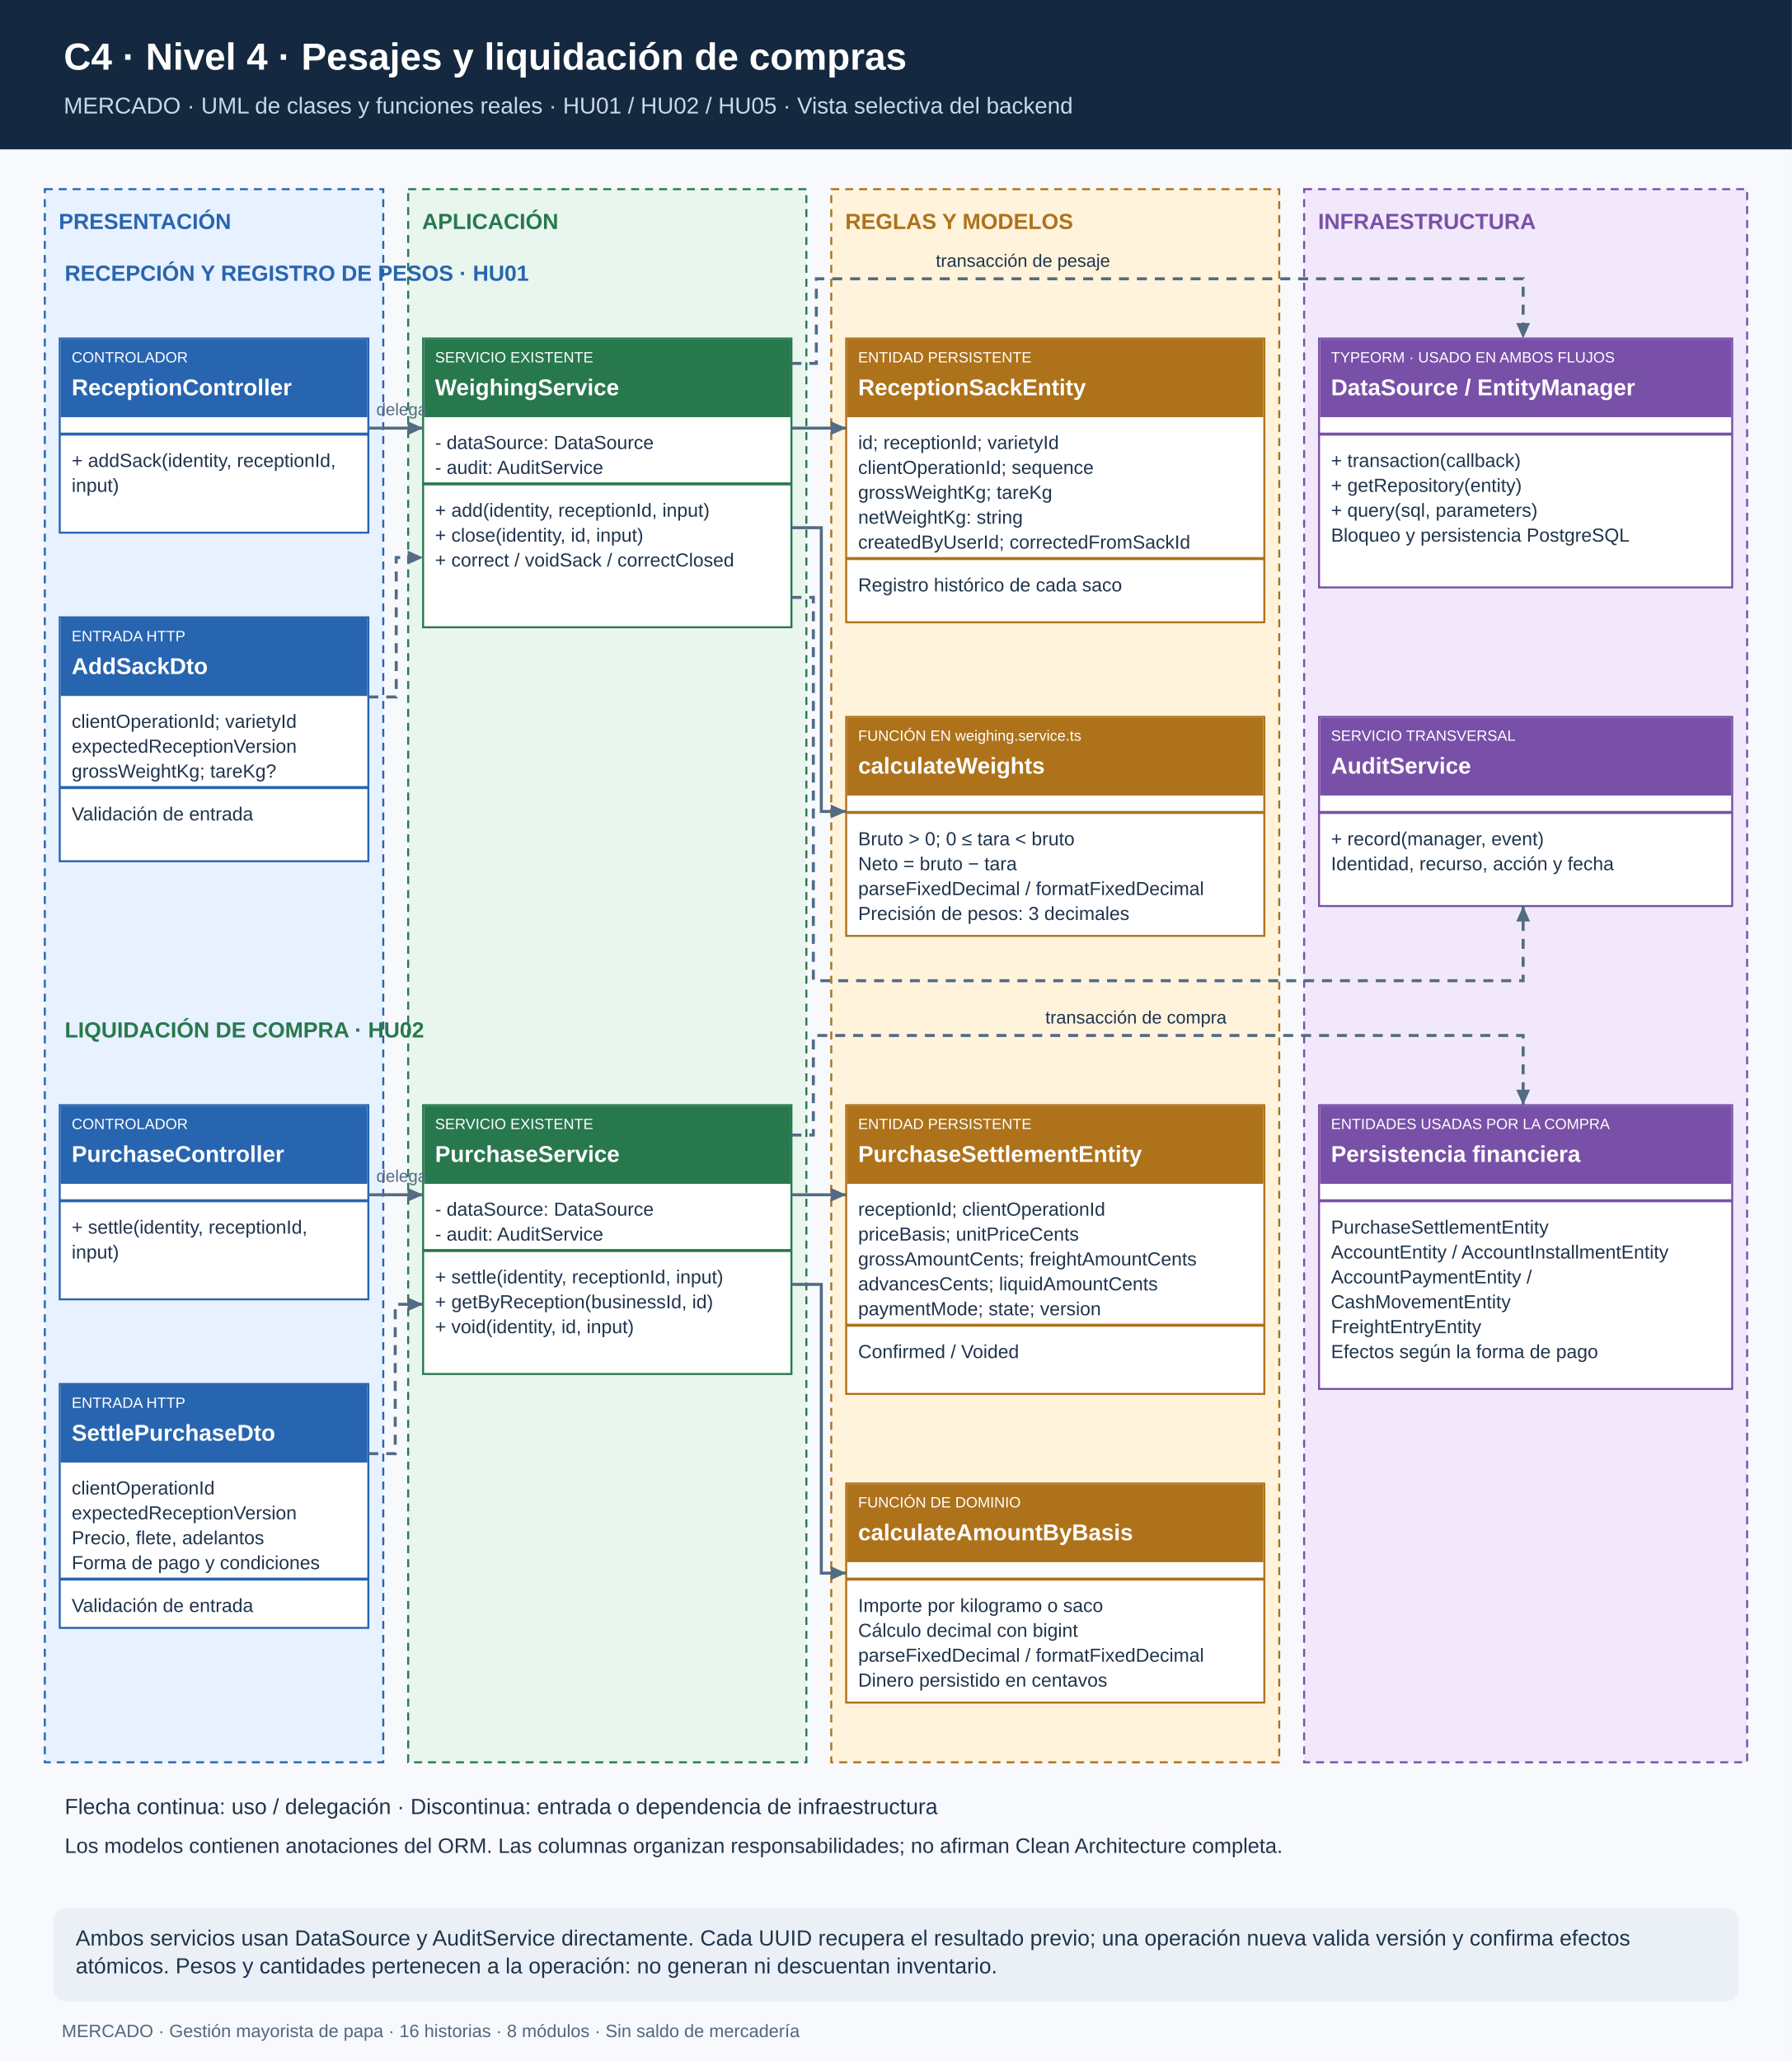
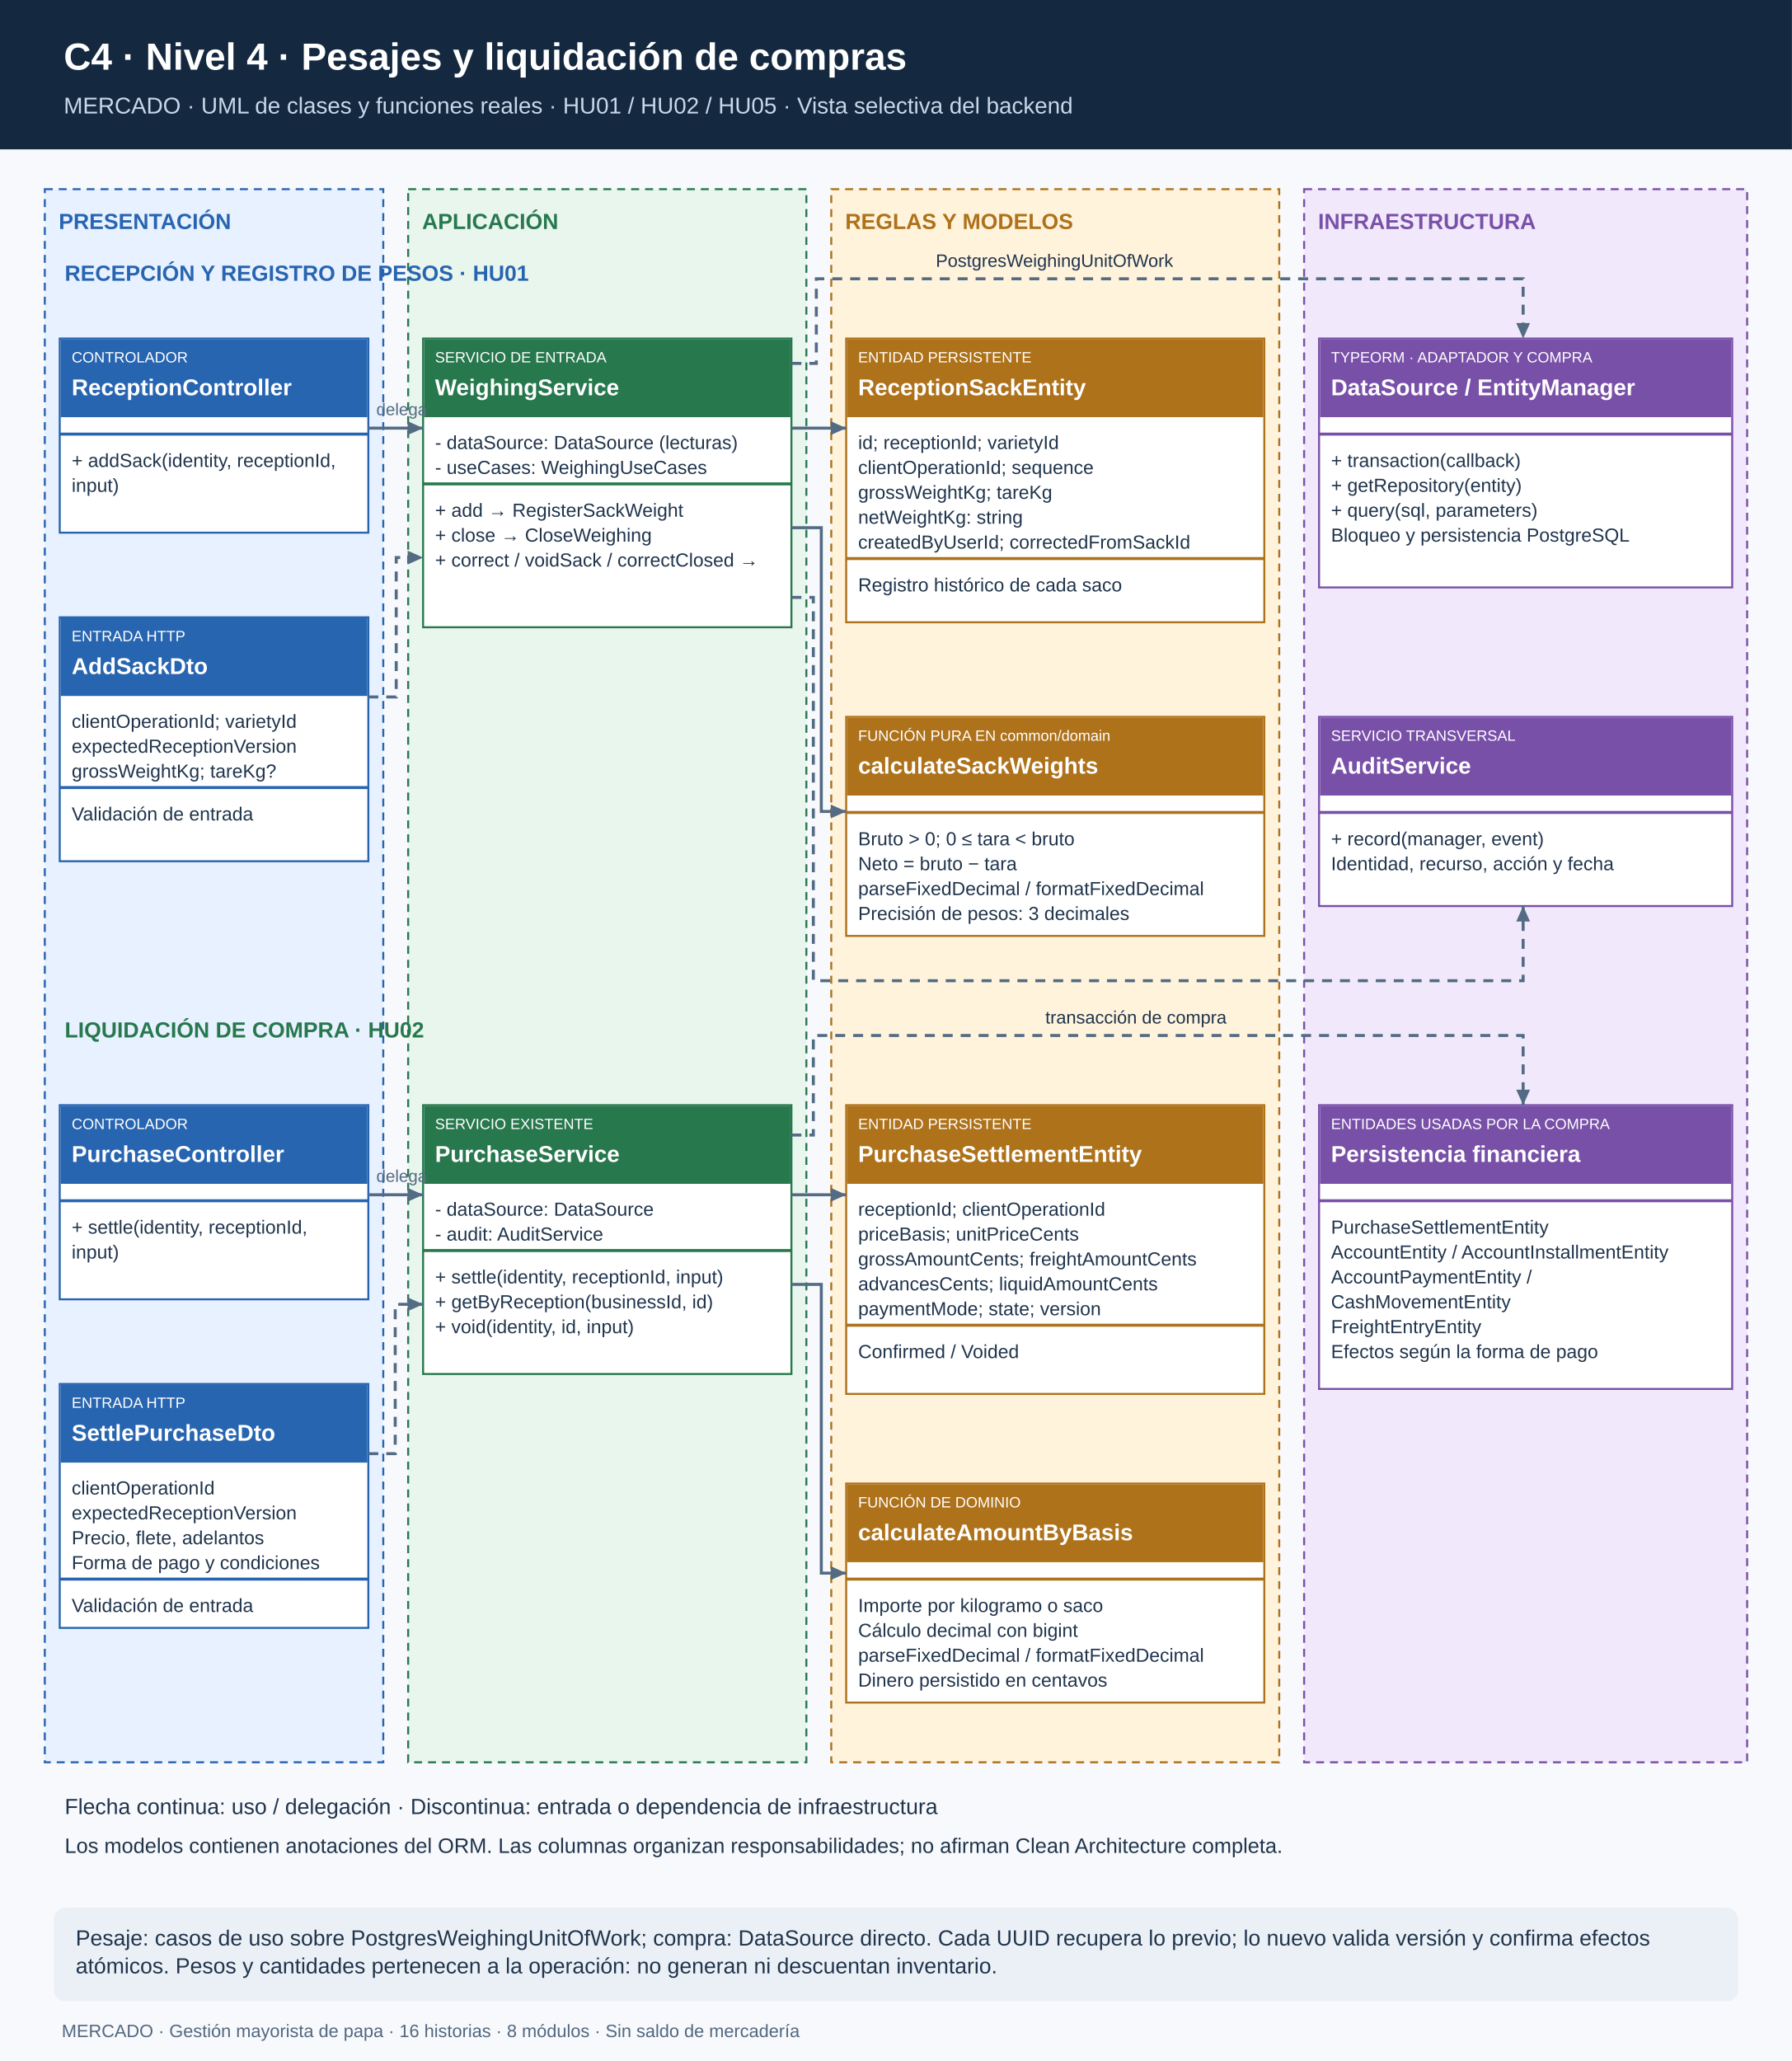
<svg xmlns="http://www.w3.org/2000/svg" width="1800" height="2070" viewBox="0 0 1800 2070" role="img">
  <rect width="1800" height="2070" fill="#f7f9fc" />
  <rect x="0" y="0" width="1800" height="150" rx="0" fill="#14283f" stroke="none" stroke-width="2" />
  <text x="64" y="70" font-family="Arial,sans-serif" font-size="38" font-weight="700" fill="white">C4 · Nivel 4 · Pesajes y liquidación de compras</text>
  <text x="64" y="114" font-family="Arial,sans-serif" font-size="23" font-weight="400" fill="#c8d8e9">MERCADO · UML de clases y funciones reales · HU01 / HU02 / HU05 · Vista selectiva del backend</text>
  <rect x="45" y="190" width="340" height="1580" rx="0" fill="#e8f1ff" stroke="#2865b0" stroke-width="2" stroke-dasharray="8 6" />
  <text x="59" y="230" font-family="Arial,sans-serif" font-size="22" font-weight="700" fill="#2865b0">PRESENTACIÓN</text>
  <rect x="410" y="190" width="400" height="1580" rx="0" fill="#e8f6ee" stroke="#28784e" stroke-width="2" stroke-dasharray="8 6" />
  <text x="424" y="230" font-family="Arial,sans-serif" font-size="22" font-weight="700" fill="#28784e">APLICACIÓN</text>
  <rect x="835" y="190" width="450" height="1580" rx="0" fill="#fff3dc" stroke="#ae721b" stroke-width="2" stroke-dasharray="8 6" />
  <text x="849" y="230" font-family="Arial,sans-serif" font-size="22" font-weight="700" fill="#ae721b">REGLAS Y MODELOS</text>
  <rect x="1310" y="190" width="445" height="1580" rx="0" fill="#f1e9fb" stroke="#7950a8" stroke-width="2" stroke-dasharray="8 6" />
  <text x="1324" y="230" font-family="Arial,sans-serif" font-size="22" font-weight="700" fill="#7950a8">INFRAESTRUCTURA</text>
  <rect x="60" y="340" width="310" height="195" rx="0" fill="white" stroke="#2865b0" stroke-width="2" />
  <rect x="61" y="341" width="308" height="78" rx="0" fill="#2865b0" stroke="none" stroke-width="2" />
  <text x="72" y="364" font-family="Arial,sans-serif" font-size="15" font-weight="400" fill="white">CONTROLADOR</text>
  <text x="72" y="397" font-family="Arial,sans-serif" font-size="23" font-weight="700" fill="white">ReceptionController</text>
  <polyline points="60,436 370,436" fill="none" stroke="#2865b0" stroke-width="3" />
  <text x="72" y="469" font-family="Arial,sans-serif" font-size="19" font-weight="400" fill="#20344c">+ addSack(identity, receptionId,</text>
  <text x="72" y="494" font-family="Arial,sans-serif" font-size="19" font-weight="400" fill="#20344c">input)</text>
  <rect x="60" y="620" width="310" height="245" rx="0" fill="white" stroke="#2865b0" stroke-width="2" />
  <rect x="61" y="621" width="308" height="78" rx="0" fill="#2865b0" stroke="none" stroke-width="2" />
  <text x="72" y="644" font-family="Arial,sans-serif" font-size="15" font-weight="400" fill="white">ENTRADA HTTP</text>
  <text x="72" y="677" font-family="Arial,sans-serif" font-size="23" font-weight="700" fill="white">AddSackDto</text>
  <text x="72" y="731" font-family="Arial,sans-serif" font-size="19" font-weight="400" fill="#20344c">clientOperationId; varietyId</text>
  <text x="72" y="756" font-family="Arial,sans-serif" font-size="19" font-weight="400" fill="#20344c">expectedReceptionVersion</text>
  <text x="72" y="781" font-family="Arial,sans-serif" font-size="19" font-weight="400" fill="#20344c">grossWeightKg; tareKg?</text>
  <polyline points="60,791 370,791" fill="none" stroke="#2865b0" stroke-width="3" />
  <text x="72" y="824" font-family="Arial,sans-serif" font-size="19" font-weight="400" fill="#20344c">Validación de entrada</text>
  <rect x="425" y="340" width="370" height="290" rx="0" fill="white" stroke="#28784e" stroke-width="2" />
  <rect x="426" y="341" width="368" height="78" rx="0" fill="#28784e" stroke="none" stroke-width="2" />
-   <text x="437" y="364" font-family="Arial,sans-serif" font-size="15" font-weight="400" fill="white">SERVICIO EXISTENTE</text>
+   <text x="437" y="364" font-family="Arial,sans-serif" font-size="15" font-weight="400" fill="white">SERVICIO DE ENTRADA</text>
  <text x="437" y="397" font-family="Arial,sans-serif" font-size="23" font-weight="700" fill="white">WeighingService</text>
-   <text x="437" y="451" font-family="Arial,sans-serif" font-size="19" font-weight="400" fill="#20344c">- dataSource: DataSource</text>
-   <text x="437" y="476" font-family="Arial,sans-serif" font-size="19" font-weight="400" fill="#20344c">- audit: AuditService</text>
+   <text x="437" y="451" font-family="Arial,sans-serif" font-size="19" font-weight="400" fill="#20344c">- dataSource: DataSource (lecturas)</text>
+   <text x="437" y="476" font-family="Arial,sans-serif" font-size="19" font-weight="400" fill="#20344c">- useCases: WeighingUseCases</text>
  <polyline points="425,486 795,486" fill="none" stroke="#28784e" stroke-width="3" />
-   <text x="437" y="519" font-family="Arial,sans-serif" font-size="19" font-weight="400" fill="#20344c">+ add(identity, receptionId, input)</text>
-   <text x="437" y="544" font-family="Arial,sans-serif" font-size="19" font-weight="400" fill="#20344c">+ close(identity, id, input)</text>
-   <text x="437" y="569" font-family="Arial,sans-serif" font-size="19" font-weight="400" fill="#20344c">+ correct / voidSack / correctClosed</text>
+   <text x="437" y="519" font-family="Arial,sans-serif" font-size="19" font-weight="400" fill="#20344c">+ add → RegisterSackWeight</text>
+   <text x="437" y="544" font-family="Arial,sans-serif" font-size="19" font-weight="400" fill="#20344c">+ close → CloseWeighing</text>
+   <text x="437" y="569" font-family="Arial,sans-serif" font-size="19" font-weight="400" fill="#20344c">+ correct / voidSack / correctClosed →</text>
  <rect x="850" y="340" width="420" height="285" rx="0" fill="white" stroke="#ae721b" stroke-width="2" />
  <rect x="851" y="341" width="418" height="78" rx="0" fill="#ae721b" stroke="none" stroke-width="2" />
  <text x="862" y="364" font-family="Arial,sans-serif" font-size="15" font-weight="400" fill="white">ENTIDAD PERSISTENTE</text>
  <text x="862" y="397" font-family="Arial,sans-serif" font-size="23" font-weight="700" fill="white">ReceptionSackEntity</text>
  <text x="862" y="451" font-family="Arial,sans-serif" font-size="19" font-weight="400" fill="#20344c">id; receptionId; varietyId</text>
  <text x="862" y="476" font-family="Arial,sans-serif" font-size="19" font-weight="400" fill="#20344c">clientOperationId; sequence</text>
  <text x="862" y="501" font-family="Arial,sans-serif" font-size="19" font-weight="400" fill="#20344c">grossWeightKg; tareKg</text>
  <text x="862" y="526" font-family="Arial,sans-serif" font-size="19" font-weight="400" fill="#20344c">netWeightKg: string</text>
  <text x="862" y="551" font-family="Arial,sans-serif" font-size="19" font-weight="400" fill="#20344c">createdByUserId; correctedFromSackId</text>
  <polyline points="850,561 1270,561" fill="none" stroke="#ae721b" stroke-width="3" />
  <text x="862" y="594" font-family="Arial,sans-serif" font-size="19" font-weight="400" fill="#20344c">Registro histórico de cada saco</text>
  <rect x="850" y="720" width="420" height="220" rx="0" fill="white" stroke="#ae721b" stroke-width="2" />
  <rect x="851" y="721" width="418" height="78" rx="0" fill="#ae721b" stroke="none" stroke-width="2" />
-   <text x="862" y="744" font-family="Arial,sans-serif" font-size="15" font-weight="400" fill="white">FUNCIÓN EN weighing.service.ts</text>
-   <text x="862" y="777" font-family="Arial,sans-serif" font-size="23" font-weight="700" fill="white">calculateWeights</text>
+   <text x="862" y="744" font-family="Arial,sans-serif" font-size="15" font-weight="400" fill="white">FUNCIÓN PURA EN common/domain</text>
+   <text x="862" y="777" font-family="Arial,sans-serif" font-size="23" font-weight="700" fill="white">calculateSackWeights</text>
  <polyline points="850,816 1270,816" fill="none" stroke="#ae721b" stroke-width="3" />
  <text x="862" y="849" font-family="Arial,sans-serif" font-size="19" font-weight="400" fill="#20344c">Bruto &gt; 0; 0 ≤ tara &lt; bruto</text>
  <text x="862" y="874" font-family="Arial,sans-serif" font-size="19" font-weight="400" fill="#20344c">Neto = bruto − tara</text>
  <text x="862" y="899" font-family="Arial,sans-serif" font-size="19" font-weight="400" fill="#20344c">parseFixedDecimal / formatFixedDecimal</text>
  <text x="862" y="924" font-family="Arial,sans-serif" font-size="19" font-weight="400" fill="#20344c">Precisión de pesos: 3 decimales</text>
  <rect x="1325" y="340" width="415" height="250" rx="0" fill="white" stroke="#7950a8" stroke-width="2" />
  <rect x="1326" y="341" width="413" height="78" rx="0" fill="#7950a8" stroke="none" stroke-width="2" />
-   <text x="1337" y="364" font-family="Arial,sans-serif" font-size="15" font-weight="400" fill="white">TYPEORM · USADO EN AMBOS FLUJOS</text>
+   <text x="1337" y="364" font-family="Arial,sans-serif" font-size="15" font-weight="400" fill="white">TYPEORM · ADAPTADOR Y COMPRA</text>
  <text x="1337" y="397" font-family="Arial,sans-serif" font-size="23" font-weight="700" fill="white">DataSource / EntityManager</text>
  <polyline points="1325,436 1740,436" fill="none" stroke="#7950a8" stroke-width="3" />
  <text x="1337" y="469" font-family="Arial,sans-serif" font-size="19" font-weight="400" fill="#20344c">+ transaction(callback)</text>
  <text x="1337" y="494" font-family="Arial,sans-serif" font-size="19" font-weight="400" fill="#20344c">+ getRepository(entity)</text>
  <text x="1337" y="519" font-family="Arial,sans-serif" font-size="19" font-weight="400" fill="#20344c">+ query(sql, parameters)</text>
  <text x="1337" y="544" font-family="Arial,sans-serif" font-size="19" font-weight="400" fill="#20344c">Bloqueo y persistencia PostgreSQL</text>
  <rect x="1325" y="720" width="415" height="190" rx="0" fill="white" stroke="#7950a8" stroke-width="2" />
  <rect x="1326" y="721" width="413" height="78" rx="0" fill="#7950a8" stroke="none" stroke-width="2" />
  <text x="1337" y="744" font-family="Arial,sans-serif" font-size="15" font-weight="400" fill="white">SERVICIO TRANSVERSAL</text>
  <text x="1337" y="777" font-family="Arial,sans-serif" font-size="23" font-weight="700" fill="white">AuditService</text>
  <polyline points="1325,816 1740,816" fill="none" stroke="#7950a8" stroke-width="3" />
  <text x="1337" y="849" font-family="Arial,sans-serif" font-size="19" font-weight="400" fill="#20344c">+ record(manager, event)</text>
  <text x="1337" y="874" font-family="Arial,sans-serif" font-size="19" font-weight="400" fill="#20344c">Identidad, recurso, acción y fecha</text>
  <rect x="60" y="1110" width="310" height="195" rx="0" fill="white" stroke="#2865b0" stroke-width="2" />
  <rect x="61" y="1111" width="308" height="78" rx="0" fill="#2865b0" stroke="none" stroke-width="2" />
  <text x="72" y="1134" font-family="Arial,sans-serif" font-size="15" font-weight="400" fill="white">CONTROLADOR</text>
  <text x="72" y="1167" font-family="Arial,sans-serif" font-size="23" font-weight="700" fill="white">PurchaseController</text>
  <polyline points="60,1206 370,1206" fill="none" stroke="#2865b0" stroke-width="3" />
  <text x="72" y="1239" font-family="Arial,sans-serif" font-size="19" font-weight="400" fill="#20344c">+ settle(identity, receptionId,</text>
  <text x="72" y="1264" font-family="Arial,sans-serif" font-size="19" font-weight="400" fill="#20344c">input)</text>
  <rect x="60" y="1390" width="310" height="245" rx="0" fill="white" stroke="#2865b0" stroke-width="2" />
  <rect x="61" y="1391" width="308" height="78" rx="0" fill="#2865b0" stroke="none" stroke-width="2" />
  <text x="72" y="1414" font-family="Arial,sans-serif" font-size="15" font-weight="400" fill="white">ENTRADA HTTP</text>
  <text x="72" y="1447" font-family="Arial,sans-serif" font-size="23" font-weight="700" fill="white">SettlePurchaseDto</text>
  <text x="72" y="1501" font-family="Arial,sans-serif" font-size="19" font-weight="400" fill="#20344c">clientOperationId</text>
  <text x="72" y="1526" font-family="Arial,sans-serif" font-size="19" font-weight="400" fill="#20344c">expectedReceptionVersion</text>
  <text x="72" y="1551" font-family="Arial,sans-serif" font-size="19" font-weight="400" fill="#20344c">Precio, flete, adelantos</text>
  <text x="72" y="1576" font-family="Arial,sans-serif" font-size="19" font-weight="400" fill="#20344c">Forma de pago y condiciones</text>
  <polyline points="60,1586 370,1586" fill="none" stroke="#2865b0" stroke-width="3" />
  <text x="72" y="1619" font-family="Arial,sans-serif" font-size="19" font-weight="400" fill="#20344c">Validación de entrada</text>
  <rect x="425" y="1110" width="370" height="270" rx="0" fill="white" stroke="#28784e" stroke-width="2" />
  <rect x="426" y="1111" width="368" height="78" rx="0" fill="#28784e" stroke="none" stroke-width="2" />
  <text x="437" y="1134" font-family="Arial,sans-serif" font-size="15" font-weight="400" fill="white">SERVICIO EXISTENTE</text>
  <text x="437" y="1167" font-family="Arial,sans-serif" font-size="23" font-weight="700" fill="white">PurchaseService</text>
  <text x="437" y="1221" font-family="Arial,sans-serif" font-size="19" font-weight="400" fill="#20344c">- dataSource: DataSource</text>
  <text x="437" y="1246" font-family="Arial,sans-serif" font-size="19" font-weight="400" fill="#20344c">- audit: AuditService</text>
  <polyline points="425,1256 795,1256" fill="none" stroke="#28784e" stroke-width="3" />
  <text x="437" y="1289" font-family="Arial,sans-serif" font-size="19" font-weight="400" fill="#20344c">+ settle(identity, receptionId, input)</text>
  <text x="437" y="1314" font-family="Arial,sans-serif" font-size="19" font-weight="400" fill="#20344c">+ getByReception(businessId, id)</text>
  <text x="437" y="1339" font-family="Arial,sans-serif" font-size="19" font-weight="400" fill="#20344c">+ void(identity, id, input)</text>
  <rect x="850" y="1110" width="420" height="290" rx="0" fill="white" stroke="#ae721b" stroke-width="2" />
  <rect x="851" y="1111" width="418" height="78" rx="0" fill="#ae721b" stroke="none" stroke-width="2" />
  <text x="862" y="1134" font-family="Arial,sans-serif" font-size="15" font-weight="400" fill="white">ENTIDAD PERSISTENTE</text>
  <text x="862" y="1167" font-family="Arial,sans-serif" font-size="23" font-weight="700" fill="white">PurchaseSettlementEntity</text>
  <text x="862" y="1221" font-family="Arial,sans-serif" font-size="19" font-weight="400" fill="#20344c">receptionId; clientOperationId</text>
  <text x="862" y="1246" font-family="Arial,sans-serif" font-size="19" font-weight="400" fill="#20344c">priceBasis; unitPriceCents</text>
  <text x="862" y="1271" font-family="Arial,sans-serif" font-size="19" font-weight="400" fill="#20344c">grossAmountCents; freightAmountCents</text>
  <text x="862" y="1296" font-family="Arial,sans-serif" font-size="19" font-weight="400" fill="#20344c">advancesCents; liquidAmountCents</text>
  <text x="862" y="1321" font-family="Arial,sans-serif" font-size="19" font-weight="400" fill="#20344c">paymentMode; state; version</text>
  <polyline points="850,1331 1270,1331" fill="none" stroke="#ae721b" stroke-width="3" />
  <text x="862" y="1364" font-family="Arial,sans-serif" font-size="19" font-weight="400" fill="#20344c">Confirmed / Voided</text>
  <rect x="850" y="1490" width="420" height="220" rx="0" fill="white" stroke="#ae721b" stroke-width="2" />
  <rect x="851" y="1491" width="418" height="78" rx="0" fill="#ae721b" stroke="none" stroke-width="2" />
  <text x="862" y="1514" font-family="Arial,sans-serif" font-size="15" font-weight="400" fill="white">FUNCIÓN DE DOMINIO</text>
  <text x="862" y="1547" font-family="Arial,sans-serif" font-size="23" font-weight="700" fill="white">calculateAmountByBasis</text>
  <polyline points="850,1586 1270,1586" fill="none" stroke="#ae721b" stroke-width="3" />
  <text x="862" y="1619" font-family="Arial,sans-serif" font-size="19" font-weight="400" fill="#20344c">Importe por kilogramo o saco</text>
  <text x="862" y="1644" font-family="Arial,sans-serif" font-size="19" font-weight="400" fill="#20344c">Cálculo decimal con bigint</text>
  <text x="862" y="1669" font-family="Arial,sans-serif" font-size="19" font-weight="400" fill="#20344c">parseFixedDecimal / formatFixedDecimal</text>
  <text x="862" y="1694" font-family="Arial,sans-serif" font-size="19" font-weight="400" fill="#20344c">Dinero persistido en centavos</text>
  <rect x="1325" y="1110" width="415" height="285" rx="0" fill="white" stroke="#7950a8" stroke-width="2" />
  <rect x="1326" y="1111" width="413" height="78" rx="0" fill="#7950a8" stroke="none" stroke-width="2" />
  <text x="1337" y="1134" font-family="Arial,sans-serif" font-size="15" font-weight="400" fill="white">ENTIDADES USADAS POR LA COMPRA</text>
  <text x="1337" y="1167" font-family="Arial,sans-serif" font-size="23" font-weight="700" fill="white">Persistencia financiera</text>
  <polyline points="1325,1206 1740,1206" fill="none" stroke="#7950a8" stroke-width="3" />
  <text x="1337" y="1239" font-family="Arial,sans-serif" font-size="19" font-weight="400" fill="#20344c">PurchaseSettlementEntity</text>
  <text x="1337" y="1264" font-family="Arial,sans-serif" font-size="19" font-weight="400" fill="#20344c">AccountEntity / AccountInstallmentEntity</text>
  <text x="1337" y="1289" font-family="Arial,sans-serif" font-size="19" font-weight="400" fill="#20344c">AccountPaymentEntity /</text>
  <text x="1337" y="1314" font-family="Arial,sans-serif" font-size="19" font-weight="400" fill="#20344c">CashMovementEntity</text>
  <text x="1337" y="1339" font-family="Arial,sans-serif" font-size="19" font-weight="400" fill="#20344c">FreightEntryEntity</text>
  <text x="1337" y="1364" font-family="Arial,sans-serif" font-size="19" font-weight="400" fill="#20344c">Efectos según la forma de pago</text>
  <polyline points="370,430 425,430" fill="none" stroke="#536b83" stroke-width="3" />
  <polygon points="425,430 409.477,436.932 409.477,423.068" fill="#536b83" />
  <text x="378" y="417" font-family="Arial,sans-serif" font-size="17" font-weight="400" fill="#536b83">delega</text>
  <polyline points="370,700 398,700 398,560 425,560" fill="none" stroke="#536b83" stroke-width="3" stroke-dasharray="10 8" />
  <polygon points="425,560 409.477,566.932 409.477,553.068" fill="#536b83" />
  <polyline points="795,430 850,430" fill="none" stroke="#536b83" stroke-width="3" />
  <polygon points="850,430 834.477,436.932 834.477,423.068" fill="#536b83" />
  <polyline points="795,530 825,530 825,815 850,815" fill="none" stroke="#536b83" stroke-width="3" />
  <polygon points="850,815 834.477,821.932 834.477,808.068" fill="#536b83" />
  <polyline points="795,365 820,365 820,280 1530,280 1530,340" fill="none" stroke="#536b83" stroke-width="3" stroke-dasharray="10 8" />
  <polygon points="1530,340 1523.068,324.477 1536.932,324.477" fill="#536b83" />
-   <text x="940" y="268" font-family="Arial,sans-serif" font-size="18" font-weight="400" fill="#20344c">transacción de pesaje</text>
+   <text x="940" y="268" font-family="Arial,sans-serif" font-size="18" font-weight="400" fill="#20344c">PostgresWeighingUnitOfWork</text>
  <polyline points="795,600 817,600 817,985 1530,985 1530,910" fill="none" stroke="#536b83" stroke-width="3" stroke-dasharray="10 8" />
  <polygon points="1530,910 1536.932,925.523 1523.068,925.523" fill="#536b83" />
  <polyline points="370,1200 425,1200" fill="none" stroke="#536b83" stroke-width="3" />
  <polygon points="425,1200 409.477,1206.932 409.477,1193.068" fill="#536b83" />
  <text x="378" y="1187" font-family="Arial,sans-serif" font-size="17" font-weight="400" fill="#536b83">delega</text>
  <polyline points="370,1460 397,1460 397,1310 425,1310" fill="none" stroke="#536b83" stroke-width="3" stroke-dasharray="10 8" />
  <polygon points="425,1310 409.477,1316.932 409.477,1303.068" fill="#536b83" />
  <polyline points="795,1200 850,1200" fill="none" stroke="#536b83" stroke-width="3" />
  <polygon points="850,1200 834.477,1206.932 834.477,1193.068" fill="#536b83" />
  <polyline points="795,1290 825,1290 825,1580 850,1580" fill="none" stroke="#536b83" stroke-width="3" />
  <polygon points="850,1580 834.477,1586.932 834.477,1573.068" fill="#536b83" />
  <polyline points="795,1140 817,1140 817,1040 1530,1040 1530,1110" fill="none" stroke="#536b83" stroke-width="3" stroke-dasharray="10 8" />
  <polygon points="1530,1110 1523.068,1094.477 1536.932,1094.477" fill="#536b83" />
  <text x="1050" y="1028" font-family="Arial,sans-serif" font-size="18" font-weight="400" fill="#20344c">transacción de compra</text>
  <text x="65" y="282" font-family="Arial,sans-serif" font-size="22" font-weight="700" fill="#2865b0">RECEPCIÓN Y REGISTRO DE PESOS · HU01</text>
  <text x="65" y="1042" font-family="Arial,sans-serif" font-size="22" font-weight="700" fill="#28784e">LIQUIDACIÓN DE COMPRA · HU02</text>
  <text x="65" y="1822" font-family="Arial,sans-serif" font-size="22" font-weight="400" fill="#20344c">Flecha continua: uso / delegación · Discontinua: entrada o dependencia de infraestructura</text>
  <text x="65" y="1861" font-family="Arial,sans-serif" font-size="21" font-weight="400" fill="#20344c">Los modelos contienen anotaciones del ORM. Las columnas organizan responsabilidades; no afirman Clean Architecture completa.</text>
  <rect x="54" y="1916" width="1692" height="94" rx="12" fill="#eaf0f6" stroke="none" stroke-width="2" />
-   <text x="76" y="1954" font-family="Arial,sans-serif" font-size="22" font-weight="400" fill="#20344c">Ambos servicios usan DataSource y AuditService directamente. Cada UUID recupera el resultado previo; una operación nueva valida versión y confirma efectos</text>
+   <text x="76" y="1954" font-family="Arial,sans-serif" font-size="22" font-weight="400" fill="#20344c">Pesaje: casos de uso sobre PostgresWeighingUnitOfWork; compra: DataSource directo. Cada UUID recupera lo previo; lo nuevo valida versión y confirma efectos</text>
  <text x="76" y="1982" font-family="Arial,sans-serif" font-size="22" font-weight="400" fill="#20344c">atómicos. Pesos y cantidades pertenecen a la operación: no generan ni descuentan inventario.</text>
  <text x="62" y="2046" font-family="Arial,sans-serif" font-size="18" font-weight="400" fill="#52677f">MERCADO  ·  Gestión mayorista de papa  ·  16 historias  ·  8 módulos  ·  Sin saldo de mercadería</text>
</svg>
